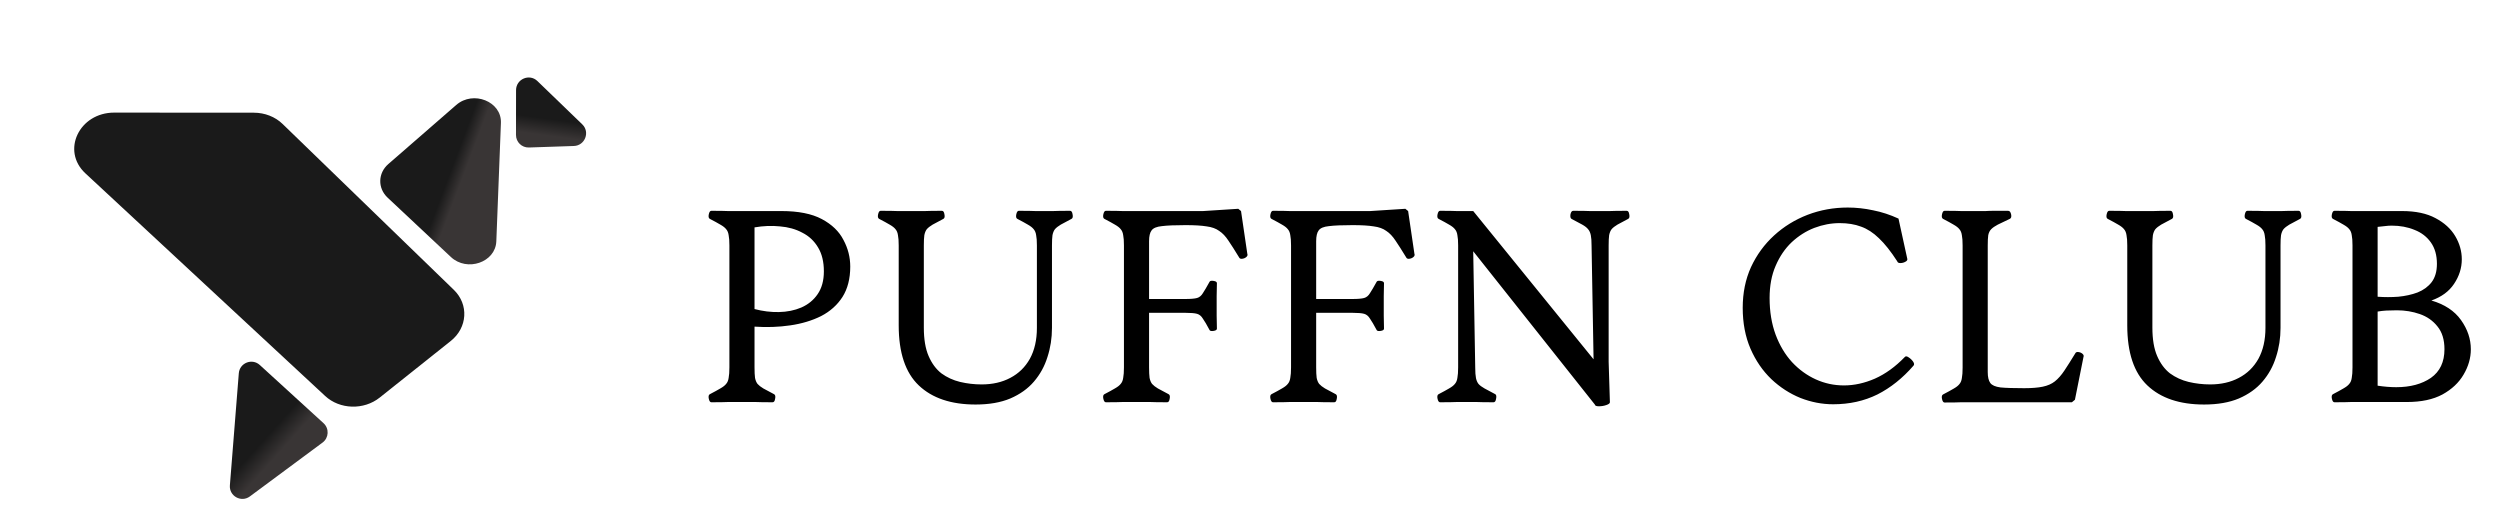
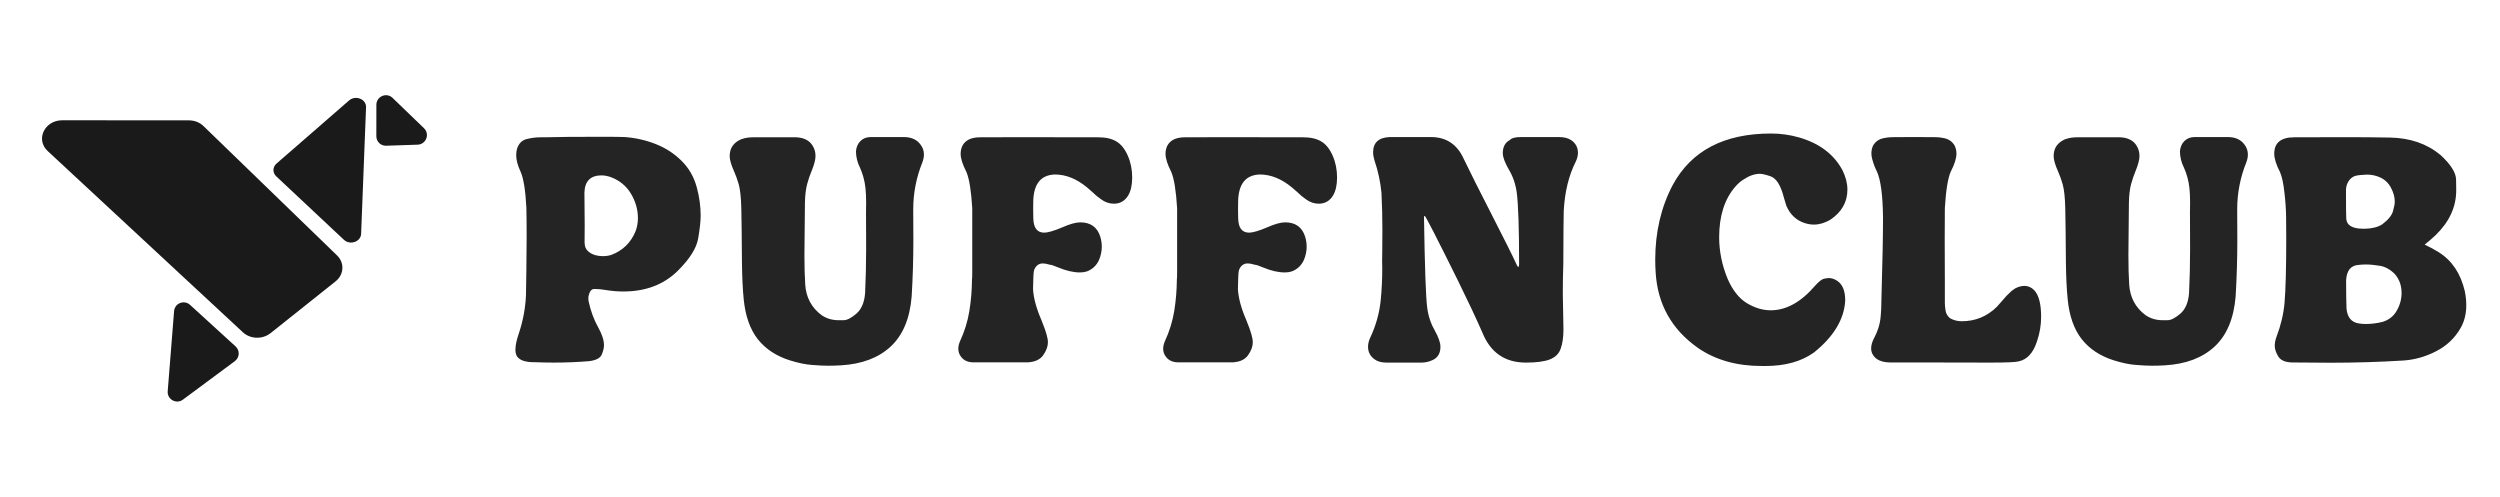
- <svg xmlns="http://www.w3.org/2000/svg" width="199" height="42" viewBox="0 0 199 42" fill="none">
-   <path d="M36.316 8.356C37.675 7.174 39.94 8.082 39.874 9.784L39.507 19.21C39.442 20.883 37.178 21.664 35.892 20.458L30.854 15.733C30.052 14.98 30.077 13.783 30.911 13.058L36.316 8.356Z" fill="url(#paint0_linear_244_45)" />
-   <path d="M46.35 9.9C46.984 10.513 46.564 11.592 45.68 11.621L42.1 11.741C41.537 11.759 41.073 11.31 41.073 10.746L41.078 7.175C41.079 6.292 42.141 5.837 42.775 6.449L46.35 9.9Z" fill="url(#paint1_linear_244_45)" />
-   <path d="M6.795 13.796C4.858 11.997 6.304 8.961 9.098 8.963L20.211 8.971C21.078 8.972 21.904 9.295 22.493 9.866L36.125 23.072C37.327 24.237 37.218 26.077 35.882 27.141L30.222 31.649C28.956 32.658 27.045 32.6 25.88 31.518L6.795 13.796Z" fill="#1A1A1A" />
-   <path d="M25.754 33.686C26.219 34.11 26.181 34.853 25.676 35.228L19.891 39.515C19.201 40.026 18.231 39.488 18.299 38.632L19.009 29.714C19.075 28.884 20.066 28.494 20.68 29.054L25.754 33.686Z" fill="url(#paint2_linear_244_45)" />
-   <path d="M58.62 32C58.42 32 58.193 32 57.94 32C57.7 32.013 57.26 32.02 56.62 32.02C56.527 32.02 56.46 31.927 56.42 31.74C56.38 31.553 56.407 31.433 56.5 31.38C56.86 31.193 57.14 31.04 57.34 30.92C57.553 30.8 57.707 30.68 57.8 30.56C57.907 30.44 57.973 30.28 58 30.08C58.04 29.88 58.06 29.6 58.06 29.24V19.54C58.06 19.18 58.04 18.907 58 18.72C57.973 18.52 57.907 18.36 57.8 18.24C57.707 18.12 57.553 18 57.34 17.88C57.14 17.76 56.86 17.607 56.5 17.42C56.407 17.367 56.38 17.247 56.42 17.06C56.46 16.873 56.527 16.78 56.62 16.78C57.26 16.78 57.7 16.787 57.94 16.8C58.193 16.8 58.42 16.8 58.62 16.8H62.2C63.547 16.8 64.62 17.013 65.42 17.44C66.22 17.867 66.793 18.42 67.14 19.1C67.5 19.767 67.68 20.473 67.68 21.22C67.68 22.18 67.473 22.987 67.06 23.64C66.647 24.28 66.08 24.787 65.36 25.16C64.64 25.52 63.82 25.767 62.9 25.9C61.993 26.033 61.047 26.067 60.06 26V29.24C60.06 29.6 60.073 29.88 60.1 30.08C60.14 30.28 60.207 30.44 60.3 30.56C60.407 30.68 60.56 30.8 60.76 30.92C60.973 31.04 61.26 31.193 61.62 31.38C61.713 31.433 61.74 31.553 61.7 31.74C61.673 31.927 61.607 32.02 61.5 32.02C60.86 32.02 60.413 32.013 60.16 32C59.92 32 59.7 32 59.5 32H58.62ZM60.06 24.6C60.713 24.773 61.36 24.853 62 24.84C62.653 24.827 63.247 24.707 63.78 24.48C64.327 24.24 64.76 23.887 65.08 23.42C65.413 22.94 65.58 22.333 65.58 21.6C65.58 20.84 65.427 20.207 65.12 19.7C64.813 19.18 64.393 18.787 63.86 18.52C63.34 18.24 62.747 18.073 62.08 18.02C61.427 17.953 60.753 17.98 60.06 18.1V24.6ZM77.657 32.2C75.71 32.2 74.203 31.693 73.137 30.68C72.07 29.667 71.537 28.073 71.537 25.9V19.54C71.537 19.18 71.517 18.907 71.477 18.72C71.45 18.52 71.383 18.36 71.277 18.24C71.183 18.12 71.03 18 70.817 17.88C70.617 17.76 70.337 17.607 69.977 17.42C69.883 17.367 69.857 17.247 69.897 17.06C69.937 16.873 70.003 16.78 70.097 16.78C70.737 16.78 71.177 16.787 71.417 16.8C71.67 16.8 71.897 16.8 72.097 16.8H72.977C73.177 16.8 73.397 16.8 73.637 16.8C73.89 16.787 74.337 16.78 74.977 16.78C75.083 16.78 75.15 16.873 75.177 17.06C75.217 17.247 75.19 17.367 75.097 17.42C74.737 17.607 74.45 17.76 74.237 17.88C74.037 18 73.883 18.12 73.777 18.24C73.683 18.36 73.617 18.52 73.577 18.72C73.55 18.907 73.537 19.18 73.537 19.54V26.08C73.537 27 73.663 27.753 73.917 28.34C74.17 28.927 74.51 29.387 74.937 29.72C75.377 30.04 75.87 30.267 76.417 30.4C76.977 30.533 77.55 30.6 78.137 30.6C79.003 30.6 79.763 30.427 80.417 30.08C81.083 29.733 81.603 29.227 81.977 28.56C82.35 27.88 82.537 27.06 82.537 26.1V19.54C82.537 19.18 82.517 18.907 82.477 18.72C82.45 18.52 82.383 18.36 82.277 18.24C82.183 18.12 82.03 18 81.817 17.88C81.617 17.76 81.337 17.607 80.977 17.42C80.883 17.367 80.857 17.247 80.897 17.06C80.937 16.873 81.003 16.78 81.097 16.78C81.737 16.78 82.177 16.787 82.417 16.8C82.67 16.8 82.897 16.8 83.097 16.8H83.177C83.377 16.8 83.597 16.8 83.837 16.8C84.09 16.787 84.537 16.78 85.177 16.78C85.283 16.78 85.35 16.873 85.377 17.06C85.417 17.247 85.39 17.367 85.297 17.42C84.937 17.607 84.65 17.76 84.437 17.88C84.237 18 84.083 18.12 83.977 18.24C83.883 18.36 83.817 18.52 83.777 18.72C83.75 18.907 83.737 19.18 83.737 19.54V26.1C83.737 26.913 83.617 27.687 83.377 28.42C83.15 29.153 82.79 29.807 82.297 30.38C81.817 30.94 81.19 31.387 80.417 31.72C79.657 32.04 78.737 32.2 77.657 32.2ZM90.026 32C89.826 32 89.6 32 89.346 32C89.106 32.013 88.666 32.02 88.026 32.02C87.933 32.02 87.866 31.927 87.826 31.74C87.786 31.553 87.813 31.433 87.906 31.38C88.266 31.193 88.546 31.04 88.746 30.92C88.96 30.8 89.113 30.68 89.206 30.56C89.313 30.44 89.38 30.28 89.406 30.08C89.446 29.88 89.466 29.6 89.466 29.24V19.54C89.466 19.18 89.446 18.907 89.406 18.72C89.38 18.52 89.313 18.36 89.206 18.24C89.113 18.12 88.96 18 88.746 17.88C88.546 17.76 88.266 17.607 87.906 17.42C87.813 17.367 87.786 17.247 87.826 17.06C87.866 16.873 87.933 16.78 88.026 16.78C88.666 16.78 89.106 16.787 89.346 16.8C89.6 16.8 89.826 16.8 90.026 16.8H95.766L98.566 16.62L98.786 16.8L99.286 20.2C99.326 20.293 99.3 20.38 99.206 20.46C99.113 20.54 99 20.587 98.866 20.6C98.746 20.613 98.666 20.573 98.626 20.48C98.293 19.933 98.013 19.493 97.786 19.16C97.56 18.813 97.313 18.553 97.046 18.38C96.793 18.193 96.46 18.073 96.046 18.02C95.633 17.953 95.073 17.92 94.366 17.92C93.526 17.92 92.9 17.947 92.486 18C92.073 18.04 91.8 18.153 91.666 18.34C91.533 18.513 91.466 18.8 91.466 19.2V23.8H94.346C94.786 23.8 95.1 23.773 95.286 23.72C95.473 23.667 95.626 23.54 95.746 23.34C95.88 23.14 96.06 22.833 96.286 22.42C96.326 22.353 96.433 22.333 96.606 22.36C96.78 22.387 96.866 22.447 96.866 22.54C96.866 22.9 96.86 23.24 96.846 23.56C96.846 23.88 96.846 24.14 96.846 24.34C96.846 24.553 96.846 24.82 96.846 25.14C96.86 25.46 96.866 25.8 96.866 26.16C96.866 26.253 96.78 26.313 96.606 26.34C96.433 26.367 96.326 26.347 96.286 26.28C96.06 25.853 95.88 25.547 95.746 25.36C95.626 25.16 95.473 25.033 95.286 24.98C95.1 24.927 94.786 24.9 94.346 24.9H91.466V29.24C91.466 29.6 91.48 29.88 91.506 30.08C91.546 30.28 91.613 30.44 91.706 30.56C91.813 30.68 91.966 30.8 92.166 30.92C92.38 31.04 92.666 31.193 93.026 31.38C93.12 31.433 93.146 31.553 93.106 31.74C93.08 31.927 93.013 32.02 92.906 32.02C92.266 32.02 91.82 32.013 91.566 32C91.326 32 91.106 32 90.906 32H90.026ZM103.327 32C103.127 32 102.9 32 102.647 32C102.407 32.013 101.967 32.02 101.327 32.02C101.234 32.02 101.167 31.927 101.127 31.74C101.087 31.553 101.114 31.433 101.207 31.38C101.567 31.193 101.847 31.04 102.047 30.92C102.26 30.8 102.414 30.68 102.507 30.56C102.614 30.44 102.68 30.28 102.707 30.08C102.747 29.88 102.767 29.6 102.767 29.24V19.54C102.767 19.18 102.747 18.907 102.707 18.72C102.68 18.52 102.614 18.36 102.507 18.24C102.414 18.12 102.26 18 102.047 17.88C101.847 17.76 101.567 17.607 101.207 17.42C101.114 17.367 101.087 17.247 101.127 17.06C101.167 16.873 101.234 16.78 101.327 16.78C101.967 16.78 102.407 16.787 102.647 16.8C102.9 16.8 103.127 16.8 103.327 16.8H109.067L111.867 16.62L112.087 16.8L112.587 20.2C112.627 20.293 112.6 20.38 112.507 20.46C112.414 20.54 112.3 20.587 112.167 20.6C112.047 20.613 111.967 20.573 111.927 20.48C111.594 19.933 111.314 19.493 111.087 19.16C110.86 18.813 110.614 18.553 110.347 18.38C110.094 18.193 109.76 18.073 109.347 18.02C108.934 17.953 108.374 17.92 107.667 17.92C106.827 17.92 106.2 17.947 105.787 18C105.374 18.04 105.1 18.153 104.967 18.34C104.834 18.513 104.767 18.8 104.767 19.2V23.8H107.647C108.087 23.8 108.4 23.773 108.587 23.72C108.774 23.667 108.927 23.54 109.047 23.34C109.18 23.14 109.36 22.833 109.587 22.42C109.627 22.353 109.734 22.333 109.907 22.36C110.08 22.387 110.167 22.447 110.167 22.54C110.167 22.9 110.16 23.24 110.147 23.56C110.147 23.88 110.147 24.14 110.147 24.34C110.147 24.553 110.147 24.82 110.147 25.14C110.16 25.46 110.167 25.8 110.167 26.16C110.167 26.253 110.08 26.313 109.907 26.34C109.734 26.367 109.627 26.347 109.587 26.28C109.36 25.853 109.18 25.547 109.047 25.36C108.927 25.16 108.774 25.033 108.587 24.98C108.4 24.927 108.087 24.9 107.647 24.9H104.767V29.24C104.767 29.6 104.78 29.88 104.807 30.08C104.847 30.28 104.914 30.44 105.007 30.56C105.114 30.68 105.267 30.8 105.467 30.92C105.68 31.04 105.967 31.193 106.327 31.38C106.42 31.433 106.447 31.553 106.407 31.74C106.38 31.927 106.314 32.02 106.207 32.02C105.567 32.02 105.12 32.013 104.867 32C104.627 32 104.407 32 104.207 32H103.327ZM126.688 19.54C126.688 19.18 126.668 18.907 126.628 18.72C126.588 18.52 126.514 18.36 126.408 18.24C126.314 18.12 126.161 18 125.948 17.88C125.734 17.76 125.448 17.607 125.088 17.42C125.008 17.367 124.981 17.247 125.008 17.06C125.048 16.873 125.121 16.78 125.228 16.78C125.868 16.78 126.308 16.787 126.548 16.8C126.801 16.8 127.028 16.8 127.228 16.8H127.488C127.688 16.8 127.908 16.8 128.148 16.8C128.401 16.787 128.848 16.78 129.488 16.78C129.594 16.78 129.661 16.873 129.688 17.06C129.728 17.247 129.701 17.367 129.608 17.42C129.248 17.607 128.961 17.76 128.748 17.88C128.548 18 128.394 18.12 128.288 18.24C128.194 18.36 128.128 18.52 128.088 18.72C128.061 18.907 128.048 19.18 128.048 19.54V28.8L128.148 32C128.161 32.093 128.068 32.173 127.868 32.24C127.681 32.307 127.481 32.34 127.268 32.34C127.068 32.34 126.961 32.293 126.948 32.2L117.268 20L117.428 29.26C117.428 29.62 117.448 29.9 117.488 30.1C117.528 30.287 117.594 30.44 117.688 30.56C117.794 30.68 117.954 30.8 118.168 30.92C118.381 31.04 118.668 31.193 119.028 31.38C119.108 31.433 119.128 31.553 119.088 31.74C119.061 31.927 118.994 32.02 118.888 32.02C118.248 32.02 117.801 32.013 117.548 32C117.308 32 117.088 32 116.888 32H116.628C116.428 32 116.201 32 115.948 32C115.708 32.013 115.268 32.02 114.628 32.02C114.534 32.02 114.468 31.927 114.428 31.74C114.388 31.553 114.414 31.433 114.508 31.38C114.868 31.193 115.148 31.04 115.348 30.92C115.561 30.8 115.714 30.68 115.808 30.56C115.914 30.44 115.981 30.28 116.008 30.08C116.048 29.88 116.068 29.6 116.068 29.24V19.54C116.068 19.18 116.048 18.907 116.008 18.72C115.981 18.52 115.914 18.36 115.808 18.24C115.714 18.12 115.561 18 115.348 17.88C115.148 17.76 114.868 17.607 114.508 17.42C114.414 17.367 114.388 17.247 114.428 17.06C114.468 16.873 114.534 16.78 114.628 16.78C115.268 16.78 115.708 16.787 115.948 16.8C116.201 16.8 116.428 16.8 116.628 16.8H117.268L126.848 28.6L126.688 19.54ZM151.02 20.8C150.513 20.013 150.026 19.4 149.56 18.96C149.106 18.52 148.633 18.213 148.14 18.04C147.646 17.853 147.08 17.76 146.44 17.76C145.76 17.76 145.086 17.887 144.42 18.14C143.766 18.393 143.166 18.773 142.62 19.28C142.086 19.787 141.66 20.413 141.34 21.16C141.02 21.893 140.86 22.747 140.86 23.72C140.86 24.8 141.02 25.773 141.34 26.64C141.66 27.493 142.093 28.22 142.64 28.82C143.2 29.42 143.833 29.88 144.54 30.2C145.246 30.52 145.993 30.68 146.78 30.68C147.593 30.68 148.413 30.5 149.24 30.14C150.08 29.767 150.873 29.193 151.62 28.42C151.686 28.34 151.786 28.347 151.92 28.44C152.066 28.533 152.186 28.647 152.28 28.78C152.373 28.913 152.386 29.02 152.32 29.1C151.453 30.1 150.493 30.867 149.44 31.4C148.386 31.92 147.213 32.18 145.92 32.18C145.04 32.18 144.173 32.013 143.32 31.68C142.466 31.333 141.693 30.833 141 30.18C140.306 29.513 139.753 28.707 139.34 27.76C138.926 26.8 138.72 25.713 138.72 24.5C138.72 23.313 138.94 22.233 139.38 21.26C139.833 20.287 140.446 19.447 141.22 18.74C141.993 18.033 142.88 17.487 143.88 17.1C144.893 16.713 145.96 16.52 147.08 16.52C147.746 16.52 148.42 16.593 149.1 16.74C149.78 16.873 150.453 17.093 151.12 17.4L151.82 20.6C151.846 20.693 151.793 20.773 151.66 20.84C151.54 20.907 151.406 20.94 151.26 20.94C151.126 20.94 151.046 20.893 151.02 20.8ZM156.784 32.02C156.584 32.02 156.357 32.02 156.104 32.02C155.864 32.033 155.424 32.04 154.784 32.04C154.691 32.04 154.624 31.947 154.584 31.76C154.544 31.573 154.571 31.453 154.664 31.4C155.024 31.213 155.304 31.06 155.504 30.94C155.717 30.82 155.871 30.7 155.964 30.58C156.071 30.46 156.137 30.3 156.164 30.1C156.204 29.9 156.224 29.62 156.224 29.26V19.54C156.224 19.18 156.204 18.907 156.164 18.72C156.137 18.52 156.071 18.36 155.964 18.24C155.871 18.12 155.717 18 155.504 17.88C155.304 17.76 155.024 17.607 154.664 17.42C154.571 17.367 154.544 17.247 154.584 17.06C154.624 16.873 154.691 16.78 154.784 16.78C155.424 16.78 155.864 16.787 156.104 16.8C156.357 16.8 156.584 16.8 156.784 16.8H157.604C157.751 16.8 157.904 16.8 158.064 16.8C158.224 16.787 158.437 16.78 158.704 16.78C158.984 16.78 159.364 16.78 159.844 16.78C159.964 16.78 160.044 16.873 160.084 17.06C160.124 17.247 160.091 17.367 159.984 17.42C159.584 17.607 159.264 17.76 159.024 17.88C158.797 18 158.624 18.12 158.504 18.24C158.384 18.36 158.304 18.52 158.264 18.72C158.237 18.907 158.224 19.18 158.224 19.54V29.62C158.224 30.007 158.291 30.293 158.424 30.48C158.557 30.667 158.831 30.787 159.244 30.84C159.657 30.88 160.284 30.9 161.124 30.9C161.737 30.9 162.231 30.86 162.604 30.78C162.991 30.7 163.311 30.56 163.564 30.36C163.831 30.147 164.084 29.86 164.324 29.5C164.564 29.14 164.851 28.687 165.184 28.14C165.224 28.047 165.304 28.007 165.424 28.02C165.557 28.033 165.671 28.08 165.764 28.16C165.857 28.24 165.884 28.327 165.844 28.42L165.164 31.82L164.924 32.02H156.784ZM175.45 32.2C173.503 32.2 171.996 31.693 170.93 30.68C169.863 29.667 169.33 28.073 169.33 25.9V19.54C169.33 19.18 169.31 18.907 169.27 18.72C169.243 18.52 169.176 18.36 169.07 18.24C168.976 18.12 168.823 18 168.61 17.88C168.41 17.76 168.13 17.607 167.77 17.42C167.676 17.367 167.65 17.247 167.69 17.06C167.73 16.873 167.796 16.78 167.89 16.78C168.53 16.78 168.97 16.787 169.21 16.8C169.463 16.8 169.69 16.8 169.89 16.8H170.77C170.97 16.8 171.19 16.8 171.43 16.8C171.683 16.787 172.13 16.78 172.77 16.78C172.876 16.78 172.943 16.873 172.97 17.06C173.01 17.247 172.983 17.367 172.89 17.42C172.53 17.607 172.243 17.76 172.03 17.88C171.83 18 171.676 18.12 171.57 18.24C171.476 18.36 171.41 18.52 171.37 18.72C171.343 18.907 171.33 19.18 171.33 19.54V26.08C171.33 27 171.456 27.753 171.71 28.34C171.963 28.927 172.303 29.387 172.73 29.72C173.17 30.04 173.663 30.267 174.21 30.4C174.77 30.533 175.343 30.6 175.93 30.6C176.796 30.6 177.556 30.427 178.21 30.08C178.876 29.733 179.396 29.227 179.77 28.56C180.143 27.88 180.33 27.06 180.33 26.1V19.54C180.33 19.18 180.31 18.907 180.27 18.72C180.243 18.52 180.176 18.36 180.07 18.24C179.976 18.12 179.823 18 179.61 17.88C179.41 17.76 179.13 17.607 178.77 17.42C178.676 17.367 178.65 17.247 178.69 17.06C178.73 16.873 178.796 16.78 178.89 16.78C179.53 16.78 179.97 16.787 180.21 16.8C180.463 16.8 180.69 16.8 180.89 16.8H180.97C181.17 16.8 181.39 16.8 181.63 16.8C181.883 16.787 182.33 16.78 182.97 16.78C183.076 16.78 183.143 16.873 183.17 17.06C183.21 17.247 183.183 17.367 183.09 17.42C182.73 17.607 182.443 17.76 182.23 17.88C182.03 18 181.876 18.12 181.77 18.24C181.676 18.36 181.61 18.52 181.57 18.72C181.543 18.907 181.53 19.18 181.53 19.54V26.1C181.53 26.913 181.41 27.687 181.17 28.42C180.943 29.153 180.583 29.807 180.09 30.38C179.61 30.94 178.983 31.387 178.21 31.72C177.45 32.04 176.53 32.2 175.45 32.2ZM187.259 19.54C187.259 19.18 187.239 18.907 187.199 18.72C187.173 18.52 187.106 18.36 186.999 18.24C186.906 18.12 186.753 18 186.539 17.88C186.339 17.76 186.059 17.607 185.699 17.42C185.606 17.367 185.579 17.247 185.619 17.06C185.659 16.873 185.726 16.78 185.819 16.78C186.459 16.78 186.899 16.787 187.139 16.8C187.393 16.8 187.619 16.8 187.819 16.8H191.199C192.279 16.8 193.166 16.987 193.859 17.36C194.566 17.733 195.093 18.213 195.439 18.8C195.786 19.387 195.959 20 195.959 20.64C195.959 21.333 195.753 21.987 195.339 22.6C194.939 23.2 194.339 23.64 193.539 23.92C194.593 24.227 195.379 24.747 195.899 25.48C196.419 26.213 196.679 26.987 196.679 27.8C196.679 28.493 196.486 29.167 196.099 29.82C195.726 30.46 195.166 30.987 194.419 31.4C193.673 31.8 192.733 32 191.599 32H187.819C187.619 32 187.393 32 187.139 32C186.899 32.013 186.459 32.02 185.819 32.02C185.726 32.02 185.659 31.927 185.619 31.74C185.579 31.553 185.606 31.433 185.699 31.38C186.059 31.193 186.339 31.04 186.539 30.92C186.753 30.8 186.906 30.68 186.999 30.56C187.106 30.44 187.173 30.28 187.199 30.08C187.239 29.88 187.259 29.6 187.259 29.24V19.54ZM189.259 23.62C189.806 23.66 190.353 23.66 190.899 23.62C191.459 23.567 191.973 23.453 192.439 23.28C192.906 23.093 193.279 22.82 193.559 22.46C193.839 22.087 193.979 21.6 193.979 21C193.979 20.32 193.819 19.753 193.499 19.3C193.179 18.847 192.746 18.513 192.199 18.3C191.653 18.073 191.046 17.96 190.379 17.96C190.206 17.96 190.019 17.973 189.819 18C189.633 18.013 189.446 18.033 189.259 18.06V23.62ZM189.259 30.7C189.779 30.78 190.273 30.82 190.739 30.82C191.859 30.82 192.779 30.573 193.499 30.08C194.219 29.573 194.579 28.813 194.579 27.8C194.579 27.04 194.393 26.433 194.019 25.98C193.659 25.527 193.193 25.2 192.619 25C192.046 24.8 191.439 24.7 190.799 24.7C190.479 24.7 190.199 24.707 189.959 24.72C189.719 24.733 189.486 24.76 189.259 24.8V30.7Z" fill="black" />
-   <defs>
-     <linearGradient id="paint0_linear_244_45" x1="36.738" y1="11.304" x2="37.763" y2="11.69" gradientUnits="userSpaceOnUse">
-       <stop stop-color="#1A1A1A" />
-       <stop offset="1" stop-color="#393535" />
-     </linearGradient>
-     <linearGradient id="paint1_linear_244_45" x1="43.333" y1="9.42" x2="43.153" y2="10.74" gradientUnits="userSpaceOnUse">
-       <stop stop-color="#1A1A1A" />
-       <stop offset="1" stop-color="#393535" />
-     </linearGradient>
-     <linearGradient id="paint2_linear_244_45" x1="21.479" y1="34.478" x2="22.673" y2="35.546" gradientUnits="userSpaceOnUse">
-       <stop stop-color="#1A1A1A" />
-       <stop offset="1" stop-color="#393535" />
-     </linearGradient>
-   </defs>
+ <svg xmlns="http://www.w3.org/2000/svg" width="131" height="26" viewBox="0 0 131 26" fill="none">
+   <path d="M29.031 19C28.708 19 28.382 18.993 28.054 18.98H27.992C27.532 18.98 27.233 18.879 27.097 18.679C27.037 18.592 27.008 18.471 27.008 18.316C27.008 18.093 27.072 17.799 27.199 17.435C27.409 16.797 27.53 16.143 27.561 15.473C27.575 14.83 27.587 13.818 27.596 12.438C27.596 11.786 27.591 11.271 27.582 10.893C27.537 9.977 27.434 9.341 27.274 8.985C27.124 8.666 27.049 8.384 27.049 8.138C27.049 8.024 27.062 7.912 27.09 7.803C27.181 7.52 27.347 7.349 27.589 7.29C27.83 7.226 28.076 7.194 28.327 7.194H28.546C29.111 7.176 30.086 7.167 31.472 7.167C32.092 7.167 32.513 7.172 32.736 7.181C33.301 7.222 33.844 7.345 34.363 7.55C34.883 7.755 35.332 8.047 35.71 8.425C36.093 8.799 36.359 9.261 36.51 9.812C36.647 10.318 36.715 10.815 36.715 11.303C36.715 11.585 36.672 11.982 36.585 12.492C36.498 12.998 36.148 13.559 35.532 14.174C34.798 14.908 33.842 15.274 32.661 15.274C32.356 15.274 32.039 15.247 31.711 15.192C31.51 15.161 31.353 15.145 31.239 15.145H31.116C31.052 15.145 30.993 15.181 30.939 15.254C30.866 15.377 30.829 15.505 30.829 15.637C30.829 15.696 30.836 15.758 30.85 15.821C30.963 16.323 31.125 16.76 31.335 17.134C31.545 17.508 31.649 17.826 31.649 18.091C31.649 18.223 31.611 18.385 31.533 18.576C31.456 18.763 31.235 18.879 30.87 18.925C30.259 18.975 29.646 19 29.031 19ZM31.588 13.422C31.747 13.422 31.893 13.401 32.025 13.36C32.632 13.133 33.058 12.718 33.304 12.116C33.386 11.898 33.427 11.67 33.427 11.433C33.427 10.986 33.306 10.56 33.065 10.154C32.823 9.749 32.474 9.459 32.019 9.286C31.841 9.222 31.674 9.19 31.52 9.19C30.95 9.19 30.651 9.484 30.624 10.072L30.638 11.843C30.638 12.221 30.635 12.504 30.631 12.69C30.631 12.923 30.711 13.096 30.87 13.21C31.057 13.351 31.296 13.422 31.588 13.422ZM43.389 19.164C43.166 19.164 42.886 19.15 42.549 19.123C42.216 19.1 41.831 19.02 41.393 18.884C40.673 18.656 40.111 18.285 39.705 17.77C39.304 17.255 39.06 16.566 38.973 15.705C38.919 15.185 38.887 14.527 38.878 13.729C38.869 12.394 38.857 11.449 38.844 10.893C38.83 10.337 38.784 9.922 38.707 9.648C38.634 9.398 38.554 9.177 38.468 8.985C38.313 8.639 38.235 8.37 38.235 8.179C38.235 7.764 38.436 7.47 38.837 7.297L38.864 7.283V7.29C39.033 7.226 39.233 7.194 39.466 7.194H41.721C42.113 7.213 42.394 7.349 42.562 7.604C42.676 7.773 42.733 7.962 42.733 8.172C42.733 8.368 42.663 8.637 42.521 8.979C42.439 9.17 42.364 9.391 42.296 9.642C42.227 9.892 42.189 10.211 42.179 10.599C42.161 12.121 42.152 13.041 42.152 13.36C42.152 13.953 42.166 14.466 42.193 14.898C42.234 15.578 42.519 16.115 43.048 16.512C43.307 16.689 43.601 16.778 43.929 16.778H44.21C44.383 16.778 44.602 16.667 44.866 16.443C45.135 16.215 45.29 15.858 45.331 15.37C45.367 14.595 45.386 13.818 45.386 13.039L45.379 11.125C45.383 10.961 45.386 10.795 45.386 10.626C45.386 10.33 45.374 10.075 45.351 9.86C45.31 9.478 45.215 9.12 45.064 8.787C44.928 8.518 44.857 8.233 44.852 7.933C44.871 7.709 44.948 7.529 45.085 7.393C45.226 7.251 45.408 7.181 45.632 7.181H47.354C47.751 7.181 48.045 7.313 48.236 7.577C48.355 7.732 48.414 7.905 48.414 8.097C48.414 8.224 48.386 8.361 48.332 8.507C48.013 9.3 47.853 10.122 47.853 10.975L47.86 12.574C47.86 13.563 47.831 14.55 47.771 15.534C47.676 16.692 47.309 17.567 46.671 18.159C46.033 18.752 45.162 19.08 44.059 19.144C43.836 19.157 43.613 19.164 43.389 19.164ZM53.872 18.986H50.96C50.672 18.973 50.461 18.859 50.324 18.645C50.251 18.531 50.215 18.408 50.215 18.275C50.215 18.152 50.244 18.023 50.303 17.886C50.545 17.362 50.709 16.831 50.795 16.293C50.882 15.755 50.928 15.211 50.932 14.659C50.941 14.618 50.946 14.463 50.946 14.194V10.913C50.891 9.997 50.789 9.361 50.638 9.006C50.438 8.618 50.337 8.302 50.337 8.056C50.337 7.914 50.367 7.778 50.426 7.646C50.581 7.345 50.891 7.194 51.356 7.194L53.742 7.188C55.332 7.188 56.324 7.19 56.715 7.194H57.543C57.944 7.194 58.263 7.267 58.5 7.413C58.741 7.554 58.939 7.8 59.094 8.151C59.249 8.502 59.327 8.885 59.327 9.3C59.327 9.687 59.258 9.999 59.122 10.236C58.944 10.528 58.693 10.674 58.37 10.674C58.128 10.674 57.903 10.596 57.693 10.441C57.529 10.328 57.376 10.2 57.235 10.059L56.968 9.826C56.417 9.37 55.854 9.143 55.28 9.143C54.564 9.165 54.186 9.607 54.145 10.469C54.141 10.624 54.138 10.781 54.138 10.94L54.145 11.412C54.15 11.932 54.341 12.191 54.719 12.191C54.911 12.191 55.227 12.098 55.669 11.911C56.062 11.738 56.374 11.651 56.606 11.651C57.153 11.651 57.504 11.907 57.659 12.417C57.709 12.59 57.734 12.761 57.734 12.93C57.734 13.167 57.684 13.401 57.584 13.634C57.451 13.916 57.242 14.112 56.955 14.222C56.841 14.258 56.72 14.276 56.592 14.276C56.251 14.276 55.872 14.19 55.458 14.017C55.23 13.921 55.084 13.873 55.02 13.873C54.879 13.828 54.747 13.805 54.624 13.805C54.528 13.805 54.439 13.837 54.357 13.9C54.257 13.987 54.195 14.094 54.172 14.222C54.154 14.313 54.141 14.623 54.131 15.151C54.159 15.625 54.307 16.17 54.576 16.785C54.585 16.817 54.596 16.847 54.61 16.874C54.81 17.366 54.911 17.719 54.911 17.934C54.911 18.152 54.829 18.378 54.665 18.61C54.505 18.838 54.241 18.963 53.872 18.986ZM64.607 18.986H61.695C61.408 18.973 61.196 18.859 61.059 18.645C60.986 18.531 60.95 18.408 60.95 18.275C60.95 18.152 60.979 18.023 61.038 17.886C61.28 17.362 61.444 16.831 61.531 16.293C61.617 15.755 61.663 15.211 61.667 14.659C61.676 14.618 61.681 14.463 61.681 14.194V10.913C61.626 9.997 61.524 9.361 61.373 9.006C61.173 8.618 61.073 8.302 61.073 8.056C61.073 7.914 61.102 7.778 61.161 7.646C61.316 7.345 61.626 7.194 62.091 7.194L64.477 7.188C66.067 7.188 67.059 7.19 67.451 7.194H68.278C68.679 7.194 68.998 7.267 69.235 7.413C69.476 7.554 69.674 7.8 69.829 8.151C69.984 8.502 70.062 8.885 70.062 9.3C70.062 9.687 69.994 9.999 69.857 10.236C69.679 10.528 69.428 10.674 69.105 10.674C68.863 10.674 68.638 10.596 68.428 10.441C68.264 10.328 68.111 10.2 67.97 10.059L67.704 9.826C67.152 9.37 66.589 9.143 66.015 9.143C65.299 9.165 64.921 9.607 64.88 10.469C64.876 10.624 64.873 10.781 64.873 10.94L64.88 11.412C64.885 11.932 65.076 12.191 65.454 12.191C65.646 12.191 65.963 12.098 66.405 11.911C66.797 11.738 67.109 11.651 67.341 11.651C67.888 11.651 68.239 11.907 68.394 12.417C68.444 12.59 68.469 12.761 68.469 12.93C68.469 13.167 68.419 13.401 68.319 13.634C68.187 13.916 67.977 14.112 67.69 14.222C67.576 14.258 67.455 14.276 67.328 14.276C66.986 14.276 66.608 14.19 66.193 14.017C65.965 13.921 65.819 13.873 65.755 13.873C65.614 13.828 65.482 13.805 65.359 13.805C65.263 13.805 65.174 13.837 65.092 13.9C64.992 13.987 64.93 14.094 64.908 14.222C64.889 14.313 64.876 14.623 64.867 15.151C64.894 15.625 65.042 16.17 65.311 16.785C65.32 16.817 65.331 16.847 65.345 16.874C65.546 17.366 65.646 17.719 65.646 17.934C65.646 18.152 65.564 18.378 65.4 18.61C65.24 18.838 64.976 18.963 64.607 18.986ZM79.956 19C78.862 19 78.104 18.478 77.68 17.435C77.361 16.705 76.933 15.794 76.395 14.7C75.278 12.444 74.699 11.316 74.658 11.316C74.631 11.316 74.617 11.337 74.617 11.378C74.658 13.966 74.713 15.537 74.781 16.088C74.818 16.416 74.904 16.735 75.041 17.045L75.178 17.311C75.378 17.667 75.479 17.954 75.479 18.173C75.479 18.515 75.34 18.747 75.062 18.87C74.875 18.957 74.683 19 74.487 19H72.642C72.373 19 72.159 18.936 71.999 18.809C71.79 18.645 71.685 18.433 71.685 18.173C71.685 18.027 71.719 17.877 71.787 17.722C72.093 17.079 72.279 16.421 72.348 15.746C72.403 15.19 72.43 14.632 72.43 14.071L72.423 13.709C72.423 13.513 72.425 13.319 72.43 13.128L72.437 12.048C72.437 11.401 72.421 10.754 72.389 10.106C72.334 9.528 72.211 8.958 72.02 8.397C71.974 8.247 71.951 8.108 71.951 7.98C71.951 7.47 72.245 7.203 72.833 7.181H74.987C75.789 7.185 76.361 7.568 76.702 8.329C77.058 9.067 77.518 9.986 78.083 11.084C78.812 12.506 79.277 13.438 79.478 13.88C79.505 13.948 79.532 13.982 79.56 13.982C79.587 13.982 79.601 13.939 79.601 13.852C79.601 11.984 79.56 10.731 79.478 10.093C79.418 9.646 79.277 9.238 79.054 8.869C78.849 8.509 78.746 8.227 78.746 8.021C78.746 7.698 78.869 7.47 79.115 7.338C79.207 7.233 79.403 7.181 79.703 7.181H81.686C81.968 7.181 82.194 7.242 82.362 7.365C82.577 7.529 82.684 7.743 82.684 8.008C82.684 8.154 82.647 8.304 82.574 8.459C82.201 9.197 81.989 10.068 81.939 11.07C81.93 11.389 81.923 12.296 81.918 13.791C81.9 14.324 81.891 14.857 81.891 15.391C81.891 15.637 81.902 16.261 81.925 17.264C81.925 17.665 81.877 18 81.781 18.269C81.69 18.533 81.499 18.722 81.207 18.836C80.92 18.945 80.503 19 79.956 19Z" fill="#1A1A1A" fill-opacity="0.95" />
+   <path d="M92.518 19.178H92.306C91.002 19.178 89.893 18.863 88.977 18.234C87.591 17.259 86.851 15.933 86.755 14.256C86.741 14.042 86.734 13.828 86.734 13.613C86.734 12.155 87.042 10.845 87.657 9.683C88.632 7.892 90.348 6.996 92.805 6.996C93.301 6.996 93.789 7.064 94.268 7.201C95.343 7.511 96.104 8.088 96.551 8.931C96.719 9.277 96.804 9.612 96.804 9.936C96.804 10.587 96.505 11.114 95.908 11.515C95.621 11.683 95.334 11.768 95.047 11.768C94.892 11.768 94.735 11.742 94.575 11.692C94.129 11.551 93.805 11.248 93.605 10.783C93.559 10.646 93.518 10.51 93.481 10.373C93.317 9.721 93.083 9.343 92.777 9.238C92.527 9.152 92.34 9.108 92.217 9.108C91.943 9.108 91.656 9.209 91.356 9.409C91.219 9.491 91.078 9.614 90.932 9.778C90.367 10.43 90.084 11.314 90.084 12.431C90.084 13.169 90.232 13.896 90.528 14.611C90.788 15.208 91.123 15.632 91.533 15.883C91.948 16.134 92.365 16.259 92.784 16.259C93.6 16.259 94.375 15.83 95.108 14.974C95.314 14.746 95.473 14.623 95.587 14.604C95.705 14.582 95.785 14.57 95.826 14.57C95.972 14.57 96.116 14.616 96.257 14.707C96.544 14.889 96.688 15.229 96.688 15.726V15.767C96.628 16.742 96.081 17.644 95.047 18.474C94.386 18.943 93.543 19.178 92.518 19.178ZM104.323 19C102.277 19 101.108 18.998 100.816 18.993H99.039C98.606 18.984 98.312 18.859 98.157 18.617C98.084 18.512 98.048 18.392 98.048 18.255C98.048 18.086 98.105 17.895 98.219 17.681C98.387 17.362 98.492 17.04 98.533 16.717C98.569 16.421 98.59 15.974 98.594 15.377C98.645 13.663 98.67 12.337 98.67 11.398C98.656 10.236 98.551 9.437 98.355 8.999C98.25 8.794 98.166 8.571 98.102 8.329C98.075 8.229 98.061 8.131 98.061 8.035C98.061 7.903 98.089 7.771 98.143 7.639C98.266 7.424 98.449 7.292 98.69 7.242C98.831 7.21 98.973 7.192 99.114 7.188L100.29 7.181L101.466 7.188C101.607 7.192 101.746 7.21 101.883 7.242C102.124 7.292 102.306 7.424 102.429 7.639C102.489 7.771 102.518 7.908 102.518 8.049C102.518 8.295 102.418 8.612 102.217 8.999C102.067 9.345 101.965 9.981 101.91 10.906C101.905 11.234 101.903 11.784 101.903 12.554C101.903 13.329 101.905 14.06 101.91 14.748V15.862C101.91 15.999 101.924 16.143 101.951 16.293C101.978 16.443 102.056 16.571 102.183 16.676C102.37 16.781 102.573 16.833 102.792 16.833C103.512 16.833 104.127 16.58 104.637 16.074L104.904 15.773C105.054 15.587 105.216 15.416 105.389 15.261C105.594 15.083 105.822 14.99 106.073 14.98C106.273 14.98 106.447 15.056 106.592 15.206C106.834 15.461 106.955 15.926 106.955 16.601C106.955 17.038 106.882 17.469 106.736 17.893C106.54 18.499 106.217 18.847 105.765 18.939C105.601 18.98 105.12 19 104.323 19ZM112.765 19.164C112.542 19.164 112.261 19.15 111.924 19.123C111.592 19.1 111.206 19.02 110.769 18.884C110.049 18.656 109.486 18.285 109.081 17.77C108.679 17.255 108.436 16.566 108.349 15.705C108.294 15.185 108.262 14.527 108.253 13.729C108.244 12.394 108.233 11.449 108.219 10.893C108.206 10.337 108.16 9.922 108.082 9.648C108.01 9.398 107.93 9.177 107.843 8.985C107.688 8.639 107.611 8.37 107.611 8.179C107.611 7.764 107.811 7.47 108.212 7.297L108.24 7.283V7.29C108.408 7.226 108.609 7.194 108.841 7.194H111.097C111.489 7.213 111.769 7.349 111.938 7.604C112.052 7.773 112.109 7.962 112.109 8.172C112.109 8.368 112.038 8.637 111.897 8.979C111.815 9.17 111.74 9.391 111.671 9.642C111.603 9.892 111.564 10.211 111.555 10.599C111.537 12.121 111.528 13.041 111.528 13.36C111.528 13.953 111.541 14.466 111.569 14.898C111.61 15.578 111.895 16.115 112.423 16.512C112.683 16.689 112.977 16.778 113.305 16.778H113.585C113.759 16.778 113.977 16.667 114.242 16.443C114.511 16.215 114.665 15.858 114.706 15.37C114.743 14.595 114.761 13.818 114.761 13.039L114.754 11.125C114.759 10.961 114.761 10.795 114.761 10.626C114.761 10.33 114.75 10.075 114.727 9.86C114.686 9.478 114.59 9.12 114.44 8.787C114.303 8.518 114.233 8.233 114.228 7.933C114.246 7.709 114.324 7.529 114.46 7.393C114.602 7.251 114.784 7.181 115.007 7.181H116.73C117.126 7.181 117.42 7.313 117.612 7.577C117.73 7.732 117.789 7.905 117.789 8.097C117.789 8.224 117.762 8.361 117.707 8.507C117.388 9.3 117.229 10.122 117.229 10.975L117.236 12.574C117.236 13.563 117.206 14.55 117.147 15.534C117.051 16.692 116.684 17.567 116.046 18.159C115.408 18.752 114.538 19.08 113.435 19.144C113.212 19.157 112.988 19.164 112.765 19.164ZM122.157 19.007L120.1 18.993C119.744 18.984 119.505 18.879 119.382 18.679C119.259 18.478 119.197 18.291 119.197 18.118C119.197 17.968 119.229 17.806 119.293 17.633C119.516 17.054 119.655 16.466 119.71 15.869C119.769 15.158 119.799 14.023 119.799 12.465C119.799 12.105 119.797 11.749 119.792 11.398C119.788 10.979 119.758 10.539 119.703 10.079C119.653 9.614 119.576 9.259 119.471 9.013C119.27 8.625 119.17 8.306 119.17 8.056C119.17 7.481 119.521 7.194 120.223 7.194L122.978 7.188C123.73 7.188 124.479 7.194 125.227 7.208C126.289 7.226 127.175 7.532 127.886 8.124C128.424 8.621 128.695 9.051 128.699 9.416C128.704 9.781 128.706 9.965 128.706 9.97C128.706 10.84 128.348 11.622 127.633 12.315C127.496 12.447 127.303 12.615 127.052 12.82C127.33 12.948 127.576 13.08 127.79 13.217C128.483 13.65 128.939 14.331 129.157 15.261C129.208 15.516 129.233 15.76 129.233 15.992C129.233 16.448 129.132 16.849 128.932 17.195C128.631 17.719 128.205 18.123 127.653 18.405C127.107 18.688 126.537 18.85 125.944 18.891C124.687 18.968 123.424 19.007 122.157 19.007ZM123.969 16.977C124.256 16.977 124.548 16.94 124.844 16.867C125.177 16.767 125.425 16.571 125.589 16.279C125.758 15.988 125.842 15.678 125.842 15.35C125.842 14.958 125.723 14.627 125.486 14.358C125.245 14.117 124.985 13.973 124.707 13.928C124.429 13.882 124.185 13.859 123.976 13.859C123.848 13.859 123.723 13.866 123.6 13.88C123.19 13.903 122.969 14.167 122.937 14.673V14.857C122.937 15.327 122.944 15.762 122.957 16.163C122.998 16.628 123.215 16.89 123.607 16.949C123.711 16.967 123.832 16.977 123.969 16.977ZM123.948 11.986C124.322 11.973 124.616 11.895 124.83 11.754C125.14 11.521 125.327 11.294 125.391 11.07C125.455 10.847 125.486 10.678 125.486 10.565C125.486 10.337 125.423 10.1 125.295 9.854C125.167 9.603 124.978 9.418 124.728 9.3C124.504 9.2 124.272 9.149 124.03 9.149C123.752 9.159 123.545 9.181 123.408 9.218C123.258 9.272 123.142 9.368 123.06 9.505C122.978 9.637 122.934 9.783 122.93 9.942V10.25C122.93 10.81 122.934 11.216 122.944 11.467C122.971 11.813 123.272 11.986 123.846 11.986H123.948Z" fill="#1A1A1A" fill-opacity="0.95" />
+   <path d="M18.291 5.264C18.631 4.968 19.197 5.195 19.181 5.62L18.923 12.252C18.907 12.67 18.341 12.865 18.019 12.563L14.475 9.24C14.274 9.052 14.281 8.752 14.489 8.571L18.291 5.264Z" fill="#1A1A1A" />
+   <path d="M22.219 6.72C22.536 7.026 22.326 7.566 21.884 7.581L20.233 7.636C19.952 7.645 19.72 7.42 19.72 7.138L19.722 5.492C19.723 5.05 20.254 4.823 20.57 5.129L22.219 6.72Z" fill="#1A1A1A" />
+   <path d="M2.497 7.913C1.852 7.313 2.334 6.301 3.265 6.302L9.902 6.307C10.191 6.307 10.466 6.415 10.662 6.605L17.664 13.387C18.065 13.776 18.028 14.389 17.583 14.744L14.177 17.457C13.755 17.793 13.118 17.774 12.729 17.413L2.497 7.913Z" fill="#1A1A1A" />
+   <path d="M12.345 18.153C12.578 18.365 12.559 18.737 12.306 18.924L9.584 20.942C9.239 21.197 8.753 20.928 8.788 20.5L9.122 16.303C9.155 15.889 9.65 15.694 9.957 15.974L12.345 18.153Z" fill="#1A1A1A" />
</svg>
